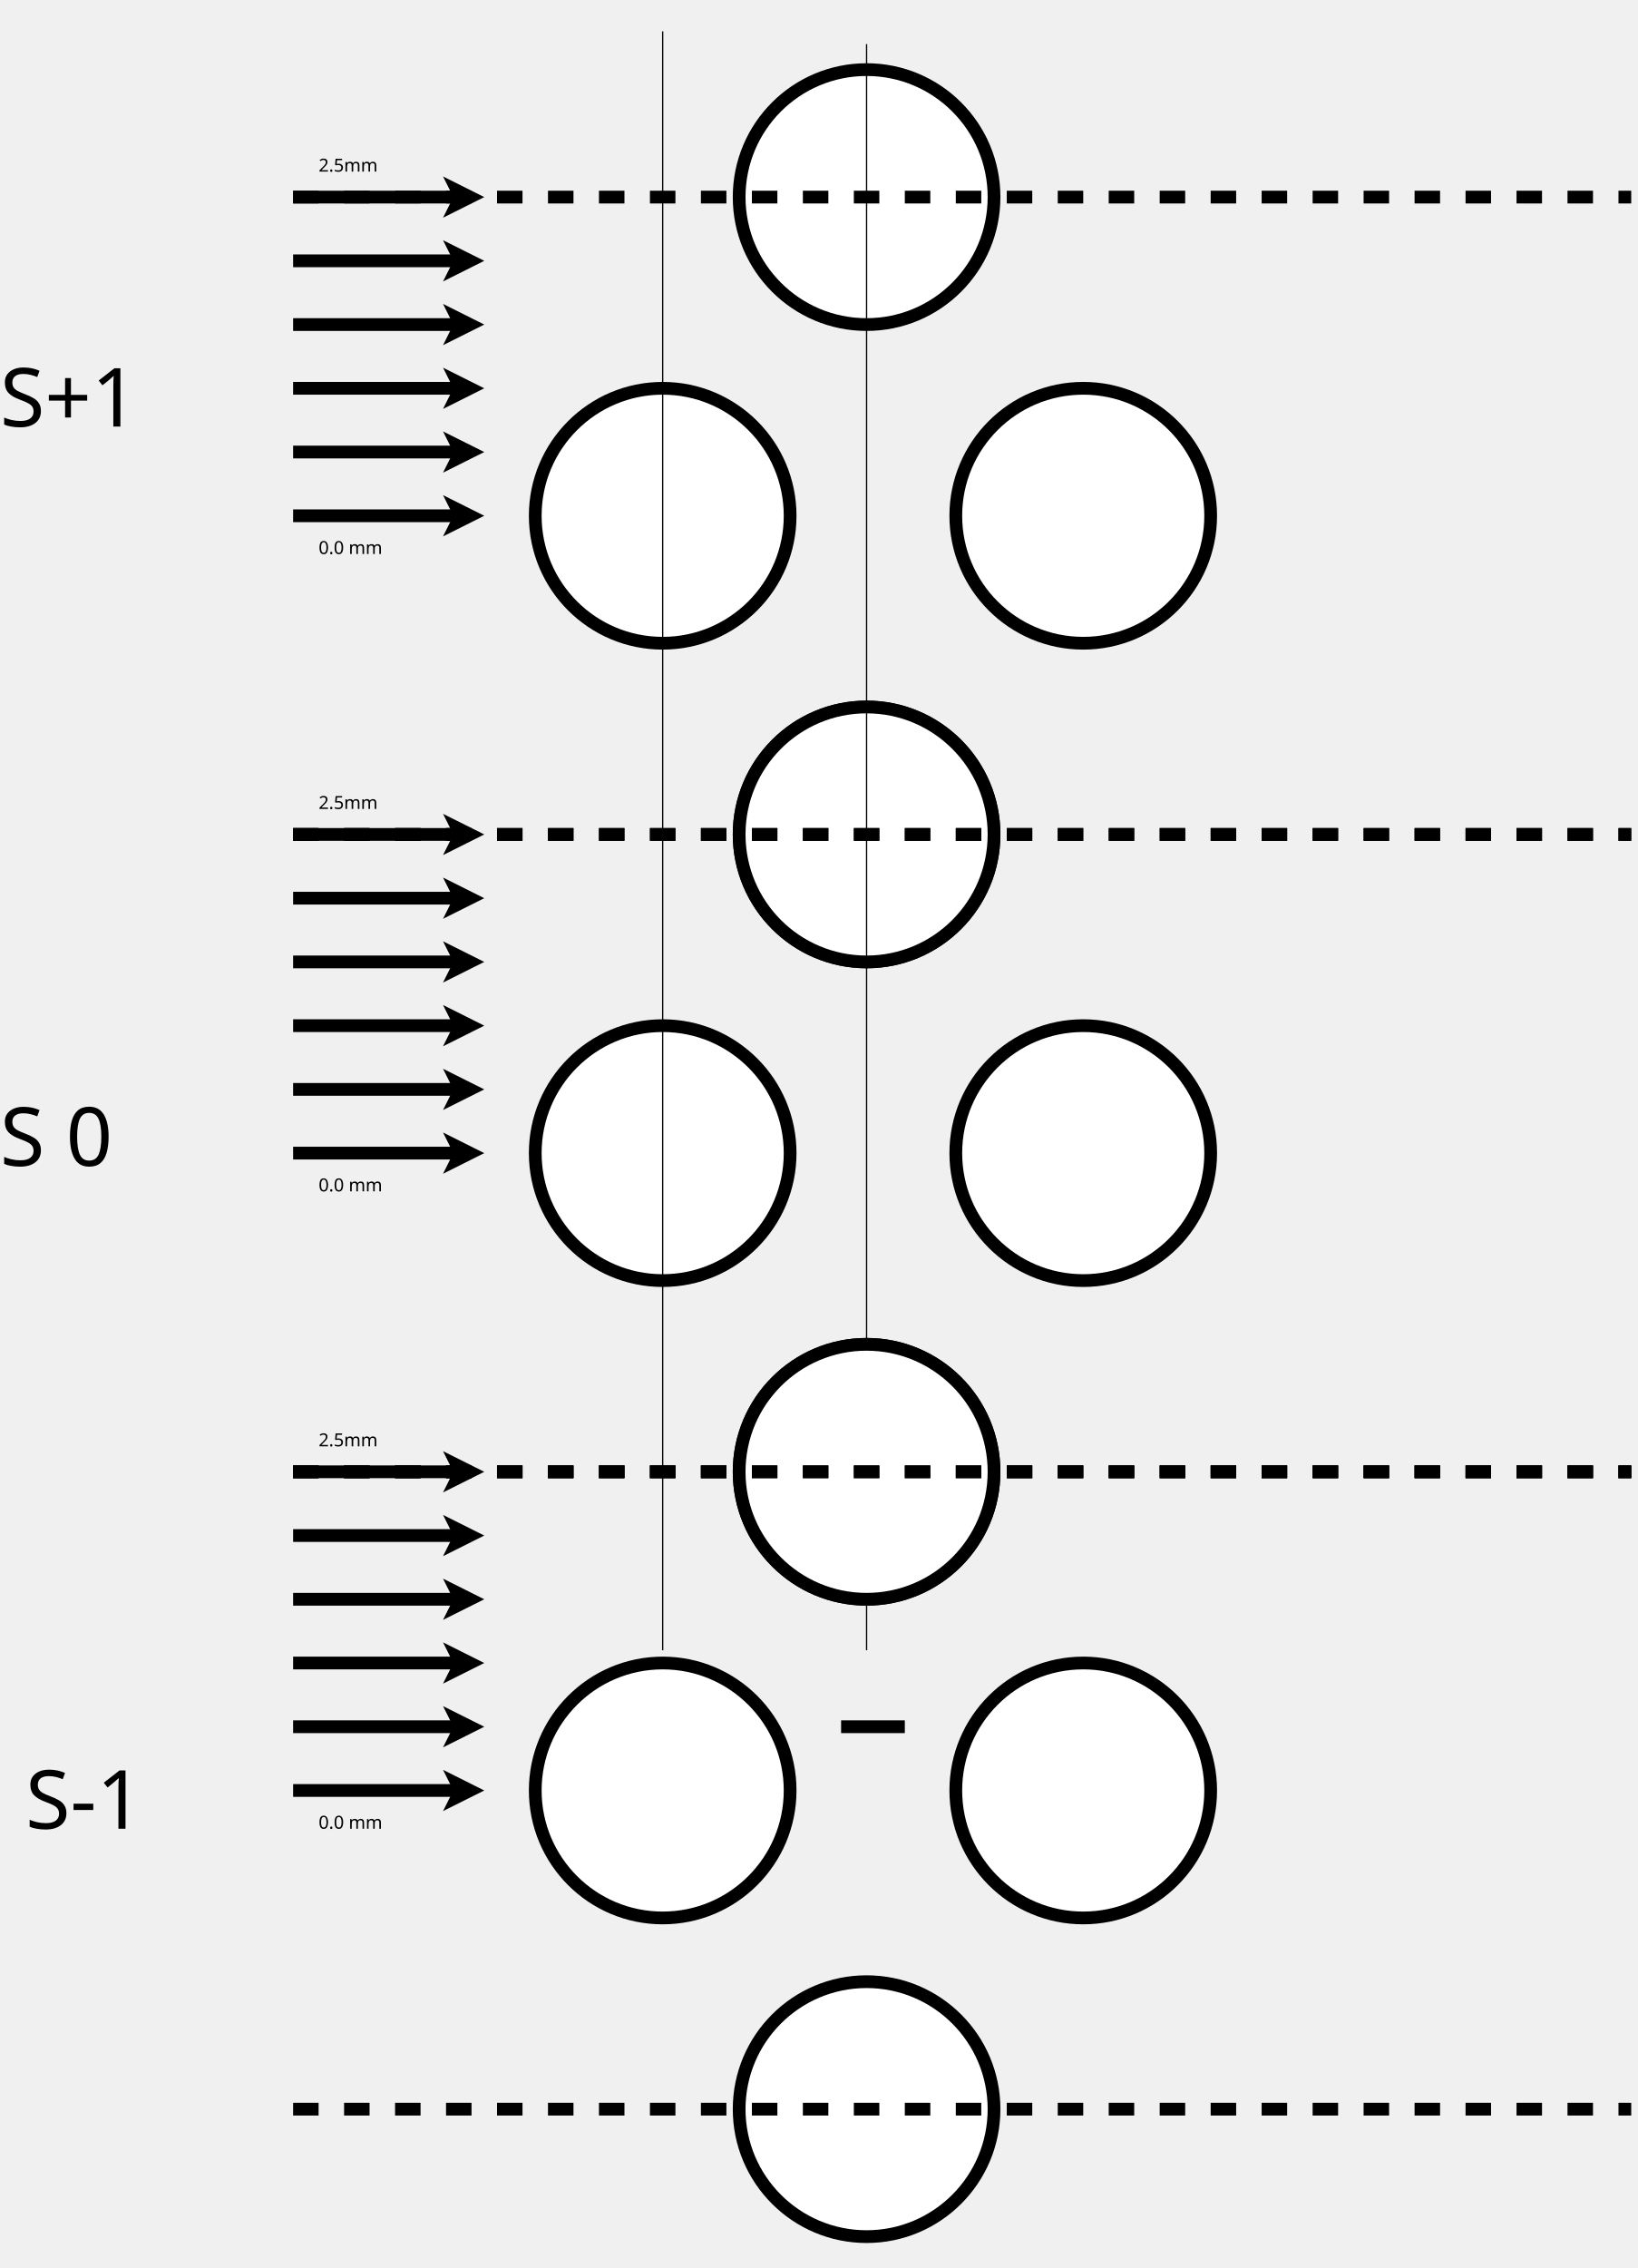
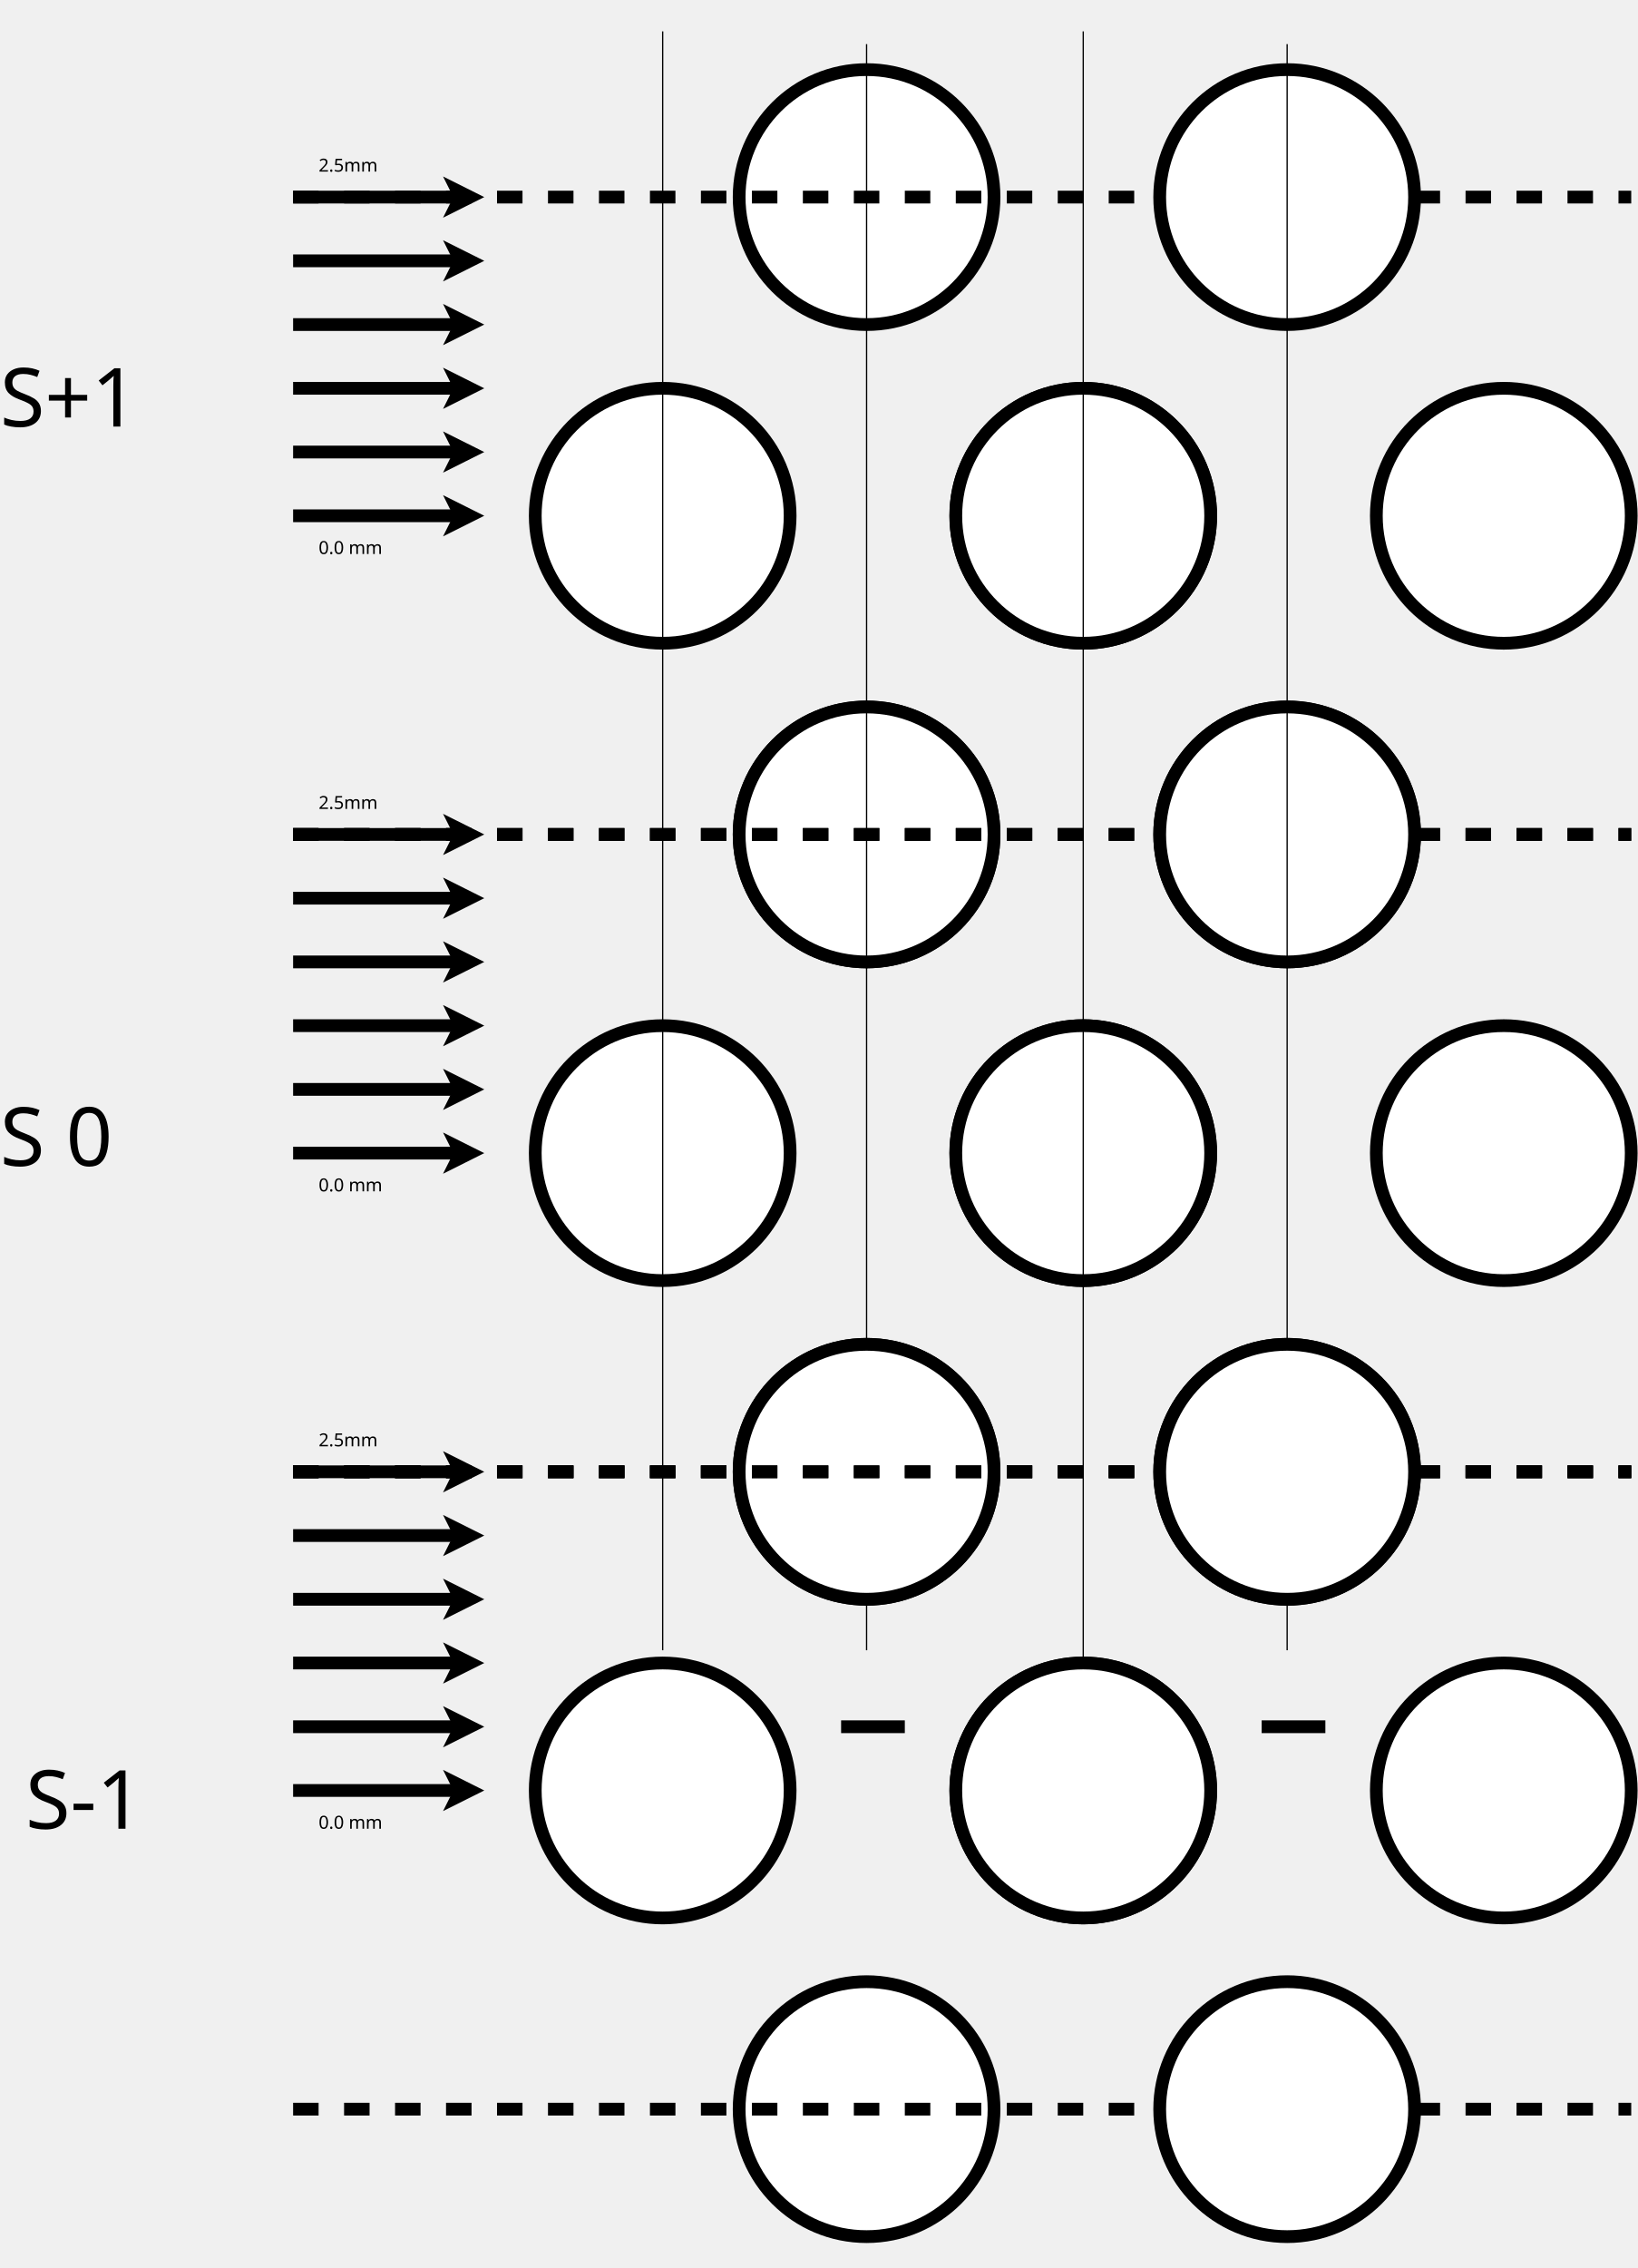
<svg xmlns="http://www.w3.org/2000/svg" width="13cm" height="18cm" viewBox="-36 -27 257 348">
  <defs />
  <g id="Background">
    <ellipse style="fill: #ffffff; fill-opacity: 1; stroke-opacity: 1; stroke-width: 2; stroke: #000000" cx="100" cy="100" rx="20" ry="20" />
    <ellipse style="fill: #ffffff; fill-opacity: 1; stroke-opacity: 1; stroke-width: 2; stroke: #000000" cx="134" cy="150" rx="20" ry="20" />
    <ellipse style="fill: #ffffff; fill-opacity: 1; stroke-opacity: 1; stroke-width: 2; stroke: #000000" cx="100" cy="100" rx="20" ry="20" />
    <ellipse style="fill: #ffffff; fill-opacity: 1; stroke-opacity: 1; stroke-width: 2; stroke: #000000" cx="68" cy="150" rx="20" ry="20" />
    <line style="fill: none; stroke-opacity: 1; stroke-width: 2; stroke-dasharray: 4; stroke: #000000" x1="10" y1="100" x2="220" y2="100" />
    <ellipse style="fill: #ffffff; fill-opacity: 1; stroke-opacity: 1; stroke-width: 2; stroke: #000000" cx="100" cy="200" rx="20" ry="20" />
    <line style="fill: none; stroke-opacity: 1; stroke-width: 2; stroke-dasharray: 4; stroke: #000000" x1="10" y1="200" x2="220" y2="200" />
    <g>
      <line style="fill: none; stroke-opacity: 1; stroke-width: 2; stroke: #000000" x1="10" y1="150" x2="36.264" y2="150" />
      <polygon style="fill: #000000; fill-opacity: 1; stroke-opacity: 1; stroke-width: 2; stroke: #000000" fill-rule="evenodd" points="37.764,150 35.764,151 36.264,150 35.764,149 " />
    </g>
    <g>
      <line style="fill: none; stroke-opacity: 1; stroke-width: 2; stroke: #000000" x1="10" y1="100" x2="36.264" y2="100" />
      <polygon style="fill: #000000; fill-opacity: 1; stroke-opacity: 1; stroke-width: 2; stroke: #000000" fill-rule="evenodd" points="37.764,100 35.764,101 36.264,100 35.764,99 " />
    </g>
    <g>
      <line style="fill: none; stroke-opacity: 1; stroke-width: 2; stroke: #000000" x1="10" y1="140" x2="36.264" y2="140" />
      <polygon style="fill: #000000; fill-opacity: 1; stroke-opacity: 1; stroke-width: 2; stroke: #000000" fill-rule="evenodd" points="37.764,140 35.764,141 36.264,140 35.764,139 " />
    </g>
    <g>
      <line style="fill: none; stroke-opacity: 1; stroke-width: 2; stroke: #000000" x1="10" y1="130" x2="36.264" y2="130" />
      <polygon style="fill: #000000; fill-opacity: 1; stroke-opacity: 1; stroke-width: 2; stroke: #000000" fill-rule="evenodd" points="37.764,130 35.764,131 36.264,130 35.764,129 " />
    </g>
    <g>
      <line style="fill: none; stroke-opacity: 1; stroke-width: 2; stroke: #000000" x1="10" y1="120" x2="36.264" y2="120" />
      <polygon style="fill: #000000; fill-opacity: 1; stroke-opacity: 1; stroke-width: 2; stroke: #000000" fill-rule="evenodd" points="37.764,120 35.764,121 36.264,120 35.764,119 " />
    </g>
    <g>
      <line style="fill: none; stroke-opacity: 1; stroke-width: 2; stroke: #000000" x1="10" y1="110" x2="36.264" y2="110" />
      <polygon style="fill: #000000; fill-opacity: 1; stroke-opacity: 1; stroke-width: 2; stroke: #000000" fill-rule="evenodd" points="37.764,110 35.764,111 36.264,110 35.764,109 " />
    </g>
    <text font-size="2.822" style="fill: #000000; fill-opacity: 1; stroke: none;text-anchor:start;font-family:sans-serif;font-style:normal;font-weight:normal" x="14" y="96">
      <tspan x="14" y="96">2.5mm</tspan>
    </text>
    <text font-size="2.822" style="fill: #000000; fill-opacity: 1; stroke: none;text-anchor:start;font-family:sans-serif;font-style:normal;font-weight:normal" x="14" y="156">
      <tspan x="14" y="156">0.0 mm</tspan>
    </text>
    <line style="fill: none; stroke-opacity: 1; stroke-width: 2; stroke: #000000" x1="96" y1="240" x2="106" y2="240" />
    <ellipse style="fill: #ffffff; fill-opacity: 1; stroke-opacity: 1; stroke-width: 2; stroke: #000000" cx="134" cy="50" rx="20" ry="20" />
    <ellipse style="fill: #ffffff; fill-opacity: 1; stroke-opacity: 1; stroke-width: 2; stroke: #000000" cx="100" cy="0" rx="20" ry="20" />
    <ellipse style="fill: #ffffff; fill-opacity: 1; stroke-opacity: 1; stroke-width: 2; stroke: #000000" cx="68" cy="50" rx="20" ry="20" />
    <line style="fill: none; stroke-opacity: 1; stroke-width: 2; stroke-dasharray: 4; stroke: #000000" x1="10" y1="0" x2="220" y2="0" />
    <line style="fill: none; stroke-opacity: 1; stroke-width: 2; stroke-dasharray: 4; stroke: #000000" x1="10" y1="100" x2="220" y2="100" />
    <g>
      <line style="fill: none; stroke-opacity: 1; stroke-width: 2; stroke: #000000" x1="10" y1="50" x2="36.264" y2="50" />
      <polygon style="fill: #000000; fill-opacity: 1; stroke-opacity: 1; stroke-width: 2; stroke: #000000" fill-rule="evenodd" points="37.764,50 35.764,51 36.264,50 35.764,49 " />
    </g>
    <g>
      <line style="fill: none; stroke-opacity: 1; stroke-width: 2; stroke: #000000" x1="10" y1="0" x2="36.264" y2="0" />
      <polygon style="fill: #000000; fill-opacity: 1; stroke-opacity: 1; stroke-width: 2; stroke: #000000" fill-rule="evenodd" points="37.764,0 35.764,1 36.264,0 35.764,-1 " />
    </g>
    <g>
      <line style="fill: none; stroke-opacity: 1; stroke-width: 2; stroke: #000000" x1="10" y1="40" x2="36.264" y2="40" />
      <polygon style="fill: #000000; fill-opacity: 1; stroke-opacity: 1; stroke-width: 2; stroke: #000000" fill-rule="evenodd" points="37.764,40 35.764,41 36.264,40 35.764,39 " />
    </g>
    <g>
      <line style="fill: none; stroke-opacity: 1; stroke-width: 2; stroke: #000000" x1="10" y1="30" x2="36.264" y2="30" />
      <polygon style="fill: #000000; fill-opacity: 1; stroke-opacity: 1; stroke-width: 2; stroke: #000000" fill-rule="evenodd" points="37.764,30 35.764,31 36.264,30 35.764,29 " />
    </g>
    <g>
      <line style="fill: none; stroke-opacity: 1; stroke-width: 2; stroke: #000000" x1="10" y1="20" x2="36.264" y2="20" />
      <polygon style="fill: #000000; fill-opacity: 1; stroke-opacity: 1; stroke-width: 2; stroke: #000000" fill-rule="evenodd" points="37.764,20 35.764,21 36.264,20 35.764,19 " />
    </g>
    <g>
      <line style="fill: none; stroke-opacity: 1; stroke-width: 2; stroke: #000000" x1="10" y1="10" x2="36.264" y2="10" />
      <polygon style="fill: #000000; fill-opacity: 1; stroke-opacity: 1; stroke-width: 2; stroke: #000000" fill-rule="evenodd" points="37.764,10 35.764,11 36.264,10 35.764,9 " />
    </g>
    <text font-size="2.822" style="fill: #000000; fill-opacity: 1; stroke: none;text-anchor:start;font-family:sans-serif;font-style:normal;font-weight:normal" x="14" y="-4">
      <tspan x="14" y="-4">2.5mm</tspan>
    </text>
    <text font-size="2.822" style="fill: #000000; fill-opacity: 1; stroke: none;text-anchor:start;font-family:sans-serif;font-style:normal;font-weight:normal" x="14" y="56">
      <tspan x="14" y="56">0.0 mm</tspan>
    </text>
    <line style="fill: none; stroke-opacity: 1; stroke-width: 0.2; stroke: #000000" x1="68" y1="-26" x2="68" y2="228" />
    <line style="fill: none; stroke-opacity: 1; stroke-width: 0.2; stroke: #000000" x1="100" y1="-24" x2="100" y2="228" />
    <text font-size="12.8" style="fill: #000000; fill-opacity: 1; stroke: none;text-anchor:start;font-family:sans-serif;font-style:normal;font-weight:normal" x="-36" y="152">
      <tspan x="-36" y="152">S 0</tspan>
    </text>
    <text font-size="12.8" style="fill: #000000; fill-opacity: 1; stroke: none;text-anchor:start;font-family:sans-serif;font-style:normal;font-weight:normal" x="-36" y="36">
      <tspan x="-36" y="36">S+1</tspan>
    </text>
    <text font-size="12.8" style="fill: #000000; fill-opacity: 1; stroke: none;text-anchor:start;font-family:sans-serif;font-style:normal;font-weight:normal" x="-32" y="256">
      <tspan x="-32" y="256">S-1</tspan>
    </text>
    <ellipse style="fill: #ffffff; fill-opacity: 1; stroke-opacity: 1; stroke-width: 2; stroke: #000000" cx="134" cy="250" rx="20" ry="20" />
    <ellipse style="fill: #ffffff; fill-opacity: 1; stroke-opacity: 1; stroke-width: 2; stroke: #000000" cx="100" cy="200" rx="20" ry="20" />
    <ellipse style="fill: #ffffff; fill-opacity: 1; stroke-opacity: 1; stroke-width: 2; stroke: #000000" cx="68" cy="250" rx="20" ry="20" />
    <line style="fill: none; stroke-opacity: 1; stroke-width: 2; stroke-dasharray: 4; stroke: #000000" x1="10" y1="200" x2="220" y2="200" />
    <ellipse style="fill: #ffffff; fill-opacity: 1; stroke-opacity: 1; stroke-width: 2; stroke: #000000" cx="100" cy="300" rx="20" ry="20" />
    <line style="fill: none; stroke-opacity: 1; stroke-width: 2; stroke-dasharray: 4; stroke: #000000" x1="10" y1="300" x2="220" y2="300" />
    <g>
      <line style="fill: none; stroke-opacity: 1; stroke-width: 2; stroke: #000000" x1="10" y1="250" x2="36.264" y2="250" />
      <polygon style="fill: #000000; fill-opacity: 1; stroke-opacity: 1; stroke-width: 2; stroke: #000000" fill-rule="evenodd" points="37.764,250 35.764,251 36.264,250 35.764,249 " />
    </g>
    <g>
      <line style="fill: none; stroke-opacity: 1; stroke-width: 2; stroke: #000000" x1="10" y1="200" x2="36.264" y2="200" />
      <polygon style="fill: #000000; fill-opacity: 1; stroke-opacity: 1; stroke-width: 2; stroke: #000000" fill-rule="evenodd" points="37.764,200 35.764,201 36.264,200 35.764,199 " />
    </g>
    <g>
      <line style="fill: none; stroke-opacity: 1; stroke-width: 2; stroke: #000000" x1="10" y1="240" x2="36.264" y2="240" />
      <polygon style="fill: #000000; fill-opacity: 1; stroke-opacity: 1; stroke-width: 2; stroke: #000000" fill-rule="evenodd" points="37.764,240 35.764,241 36.264,240 35.764,239 " />
    </g>
    <g>
      <line style="fill: none; stroke-opacity: 1; stroke-width: 2; stroke: #000000" x1="10" y1="230" x2="36.264" y2="230" />
      <polygon style="fill: #000000; fill-opacity: 1; stroke-opacity: 1; stroke-width: 2; stroke: #000000" fill-rule="evenodd" points="37.764,230 35.764,231 36.264,230 35.764,229 " />
    </g>
    <g>
      <line style="fill: none; stroke-opacity: 1; stroke-width: 2; stroke: #000000" x1="10" y1="220" x2="36.264" y2="220" />
      <polygon style="fill: #000000; fill-opacity: 1; stroke-opacity: 1; stroke-width: 2; stroke: #000000" fill-rule="evenodd" points="37.764,220 35.764,221 36.264,220 35.764,219 " />
    </g>
    <g>
      <line style="fill: none; stroke-opacity: 1; stroke-width: 2; stroke: #000000" x1="10" y1="210" x2="36.264" y2="210" />
      <polygon style="fill: #000000; fill-opacity: 1; stroke-opacity: 1; stroke-width: 2; stroke: #000000" fill-rule="evenodd" points="37.764,210 35.764,211 36.264,210 35.764,209 " />
    </g>
    <text font-size="2.822" style="fill: #000000; fill-opacity: 1; stroke: none;text-anchor:start;font-family:sans-serif;font-style:normal;font-weight:normal" x="14" y="196">
      <tspan x="14" y="196">2.5mm</tspan>
    </text>
    <text font-size="2.822" style="fill: #000000; fill-opacity: 1; stroke: none;text-anchor:start;font-family:sans-serif;font-style:normal;font-weight:normal" x="14" y="256">
      <tspan x="14" y="256">0.0 mm</tspan>
    </text>
    <line style="fill: none; stroke-opacity: 1; stroke-width: 2; stroke-dasharray: 4; stroke: #000000" x1="10" y1="200" x2="220" y2="200" />
+     <ellipse style="fill: #ffffff; fill-opacity: 1; stroke-opacity: 1; stroke-width: 2; stroke: #000000" cx="166" cy="100" rx="20" ry="20" />
+     <ellipse style="fill: #ffffff; fill-opacity: 1; stroke-opacity: 1; stroke-width: 2; stroke: #000000" cx="200" cy="150" rx="20" ry="20" />
+     <ellipse style="fill: #ffffff; fill-opacity: 1; stroke-opacity: 1; stroke-width: 2; stroke: #000000" cx="166" cy="100" rx="20" ry="20" />
+     <ellipse style="fill: #ffffff; fill-opacity: 1; stroke-opacity: 1; stroke-width: 2; stroke: #000000" cx="134" cy="150" rx="20" ry="20" />
+     <ellipse style="fill: #ffffff; fill-opacity: 1; stroke-opacity: 1; stroke-width: 2; stroke: #000000" cx="166" cy="200" rx="20" ry="20" />
+     <line style="fill: none; stroke-opacity: 1; stroke-width: 2; stroke: #000000" x1="162" y1="240" x2="172" y2="240" />
+     <ellipse style="fill: #ffffff; fill-opacity: 1; stroke-opacity: 1; stroke-width: 2; stroke: #000000" cx="200" cy="50" rx="20" ry="20" />
+     <ellipse style="fill: #ffffff; fill-opacity: 1; stroke-opacity: 1; stroke-width: 2; stroke: #000000" cx="166" cy="0" rx="20" ry="20" />
+     <ellipse style="fill: #ffffff; fill-opacity: 1; stroke-opacity: 1; stroke-width: 2; stroke: #000000" cx="134" cy="50" rx="20" ry="20" />
+     <line style="fill: none; stroke-opacity: 1; stroke-width: 0.2; stroke: #000000" x1="134" y1="-26" x2="134" y2="230" />
+     <line style="fill: none; stroke-opacity: 1; stroke-width: 0.2; stroke: #000000" x1="166" y1="-24" x2="166" y2="228" />
+     <ellipse style="fill: #ffffff; fill-opacity: 1; stroke-opacity: 1; stroke-width: 2; stroke: #000000" cx="200" cy="250" rx="20" ry="20" />
+     <ellipse style="fill: #ffffff; fill-opacity: 1; stroke-opacity: 1; stroke-width: 2; stroke: #000000" cx="166" cy="200" rx="20" ry="20" />
+     <ellipse style="fill: #ffffff; fill-opacity: 1; stroke-opacity: 1; stroke-width: 2; stroke: #000000" cx="134" cy="250" rx="20" ry="20" />
+     <ellipse style="fill: #ffffff; fill-opacity: 1; stroke-opacity: 1; stroke-width: 2; stroke: #000000" cx="166" cy="300" rx="20" ry="20" />
  </g>
</svg>
